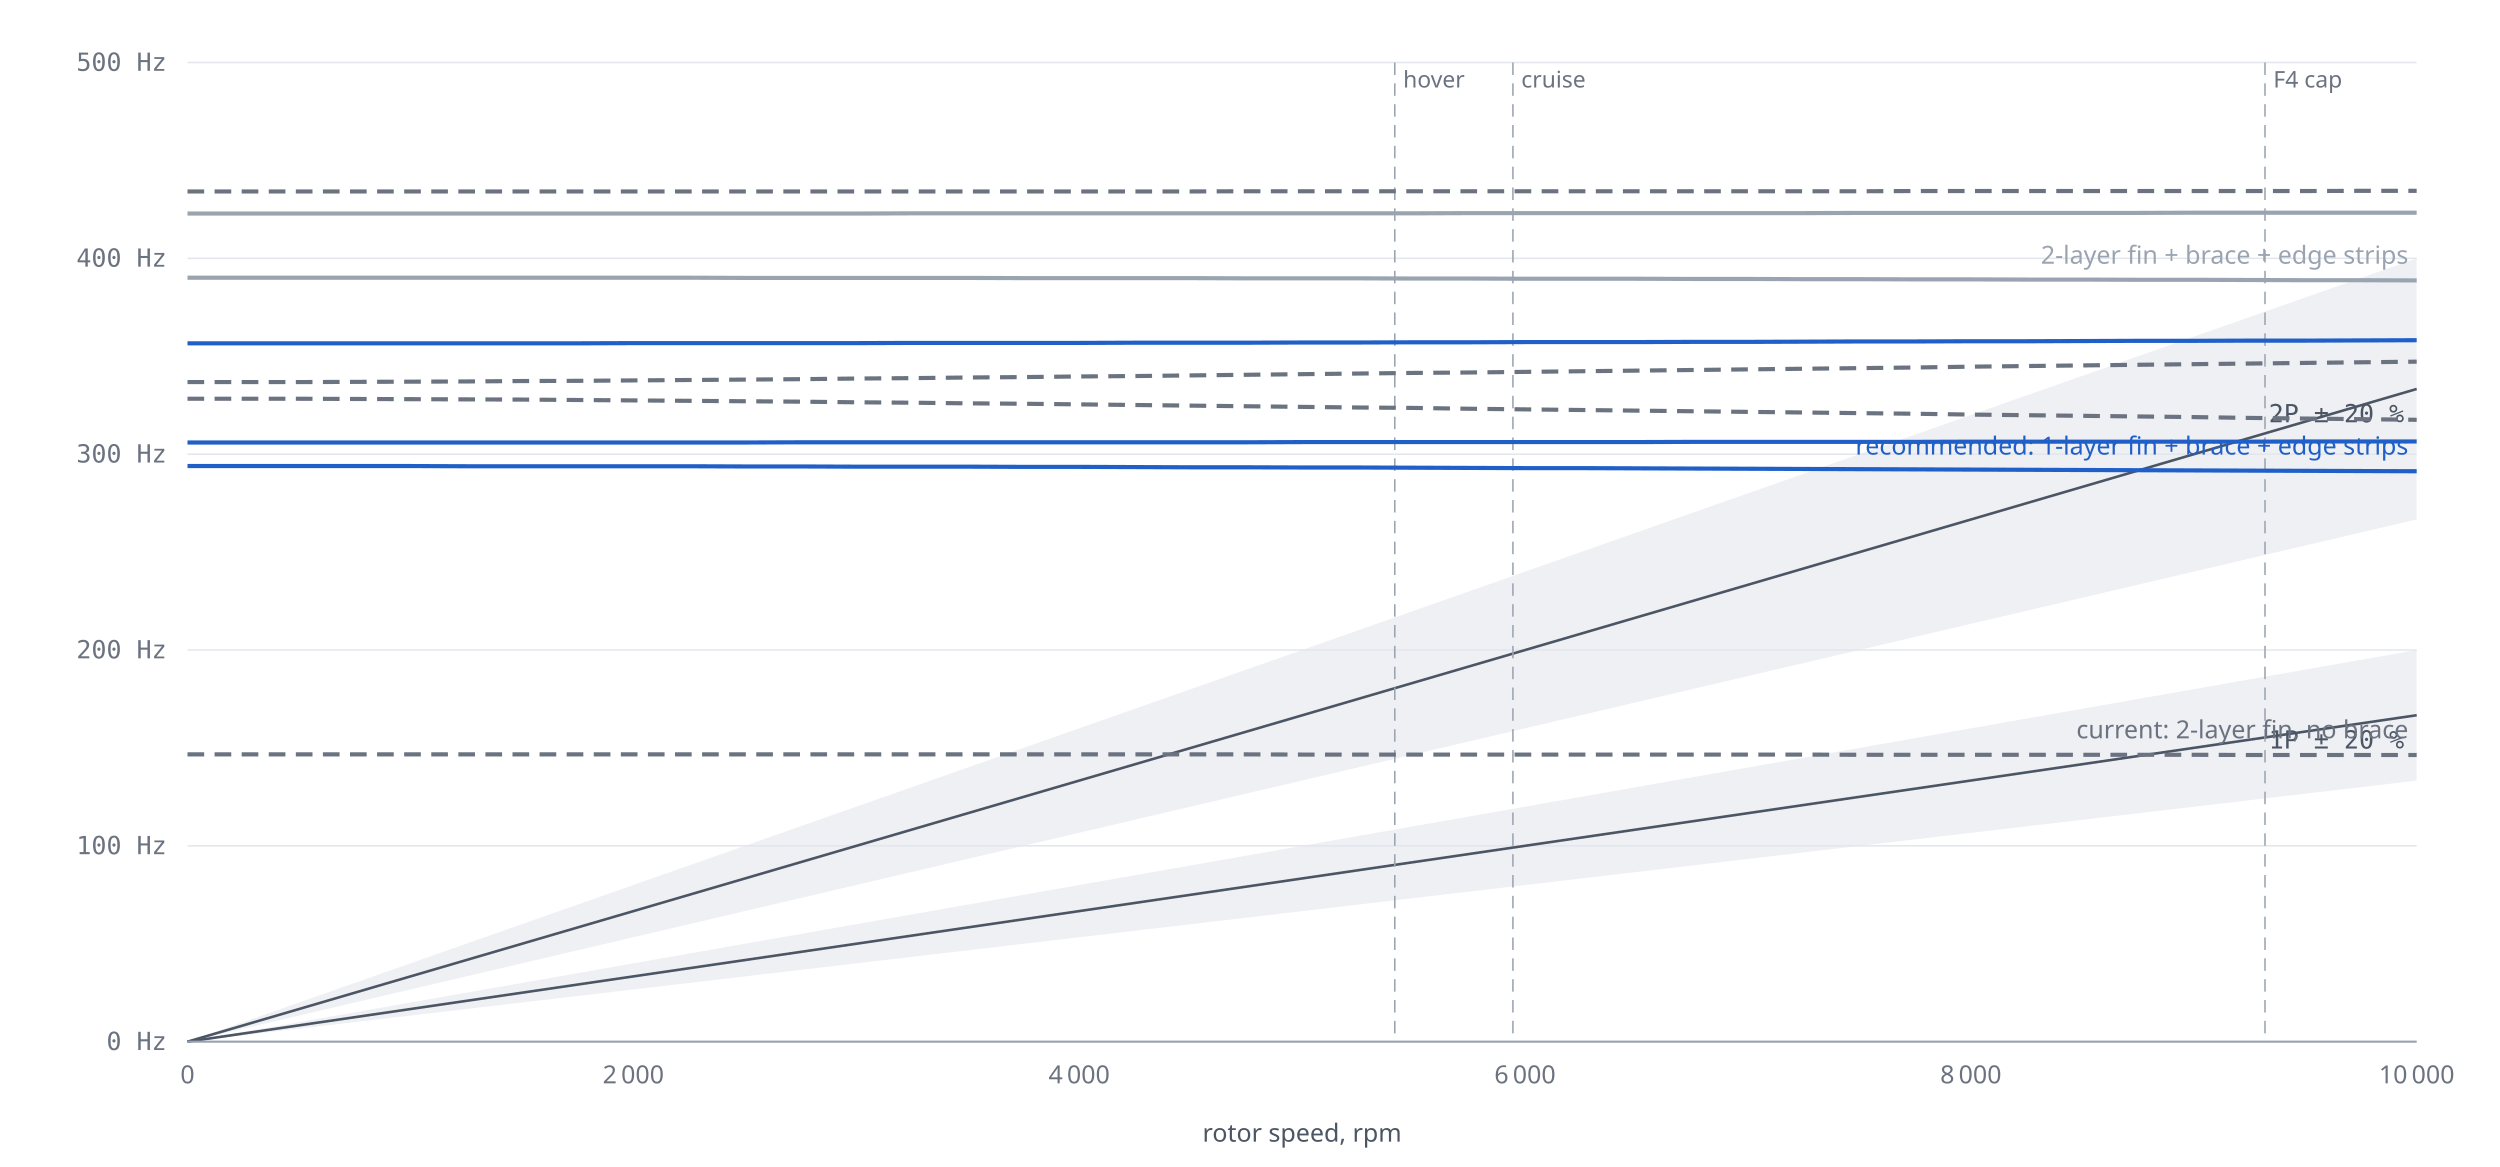
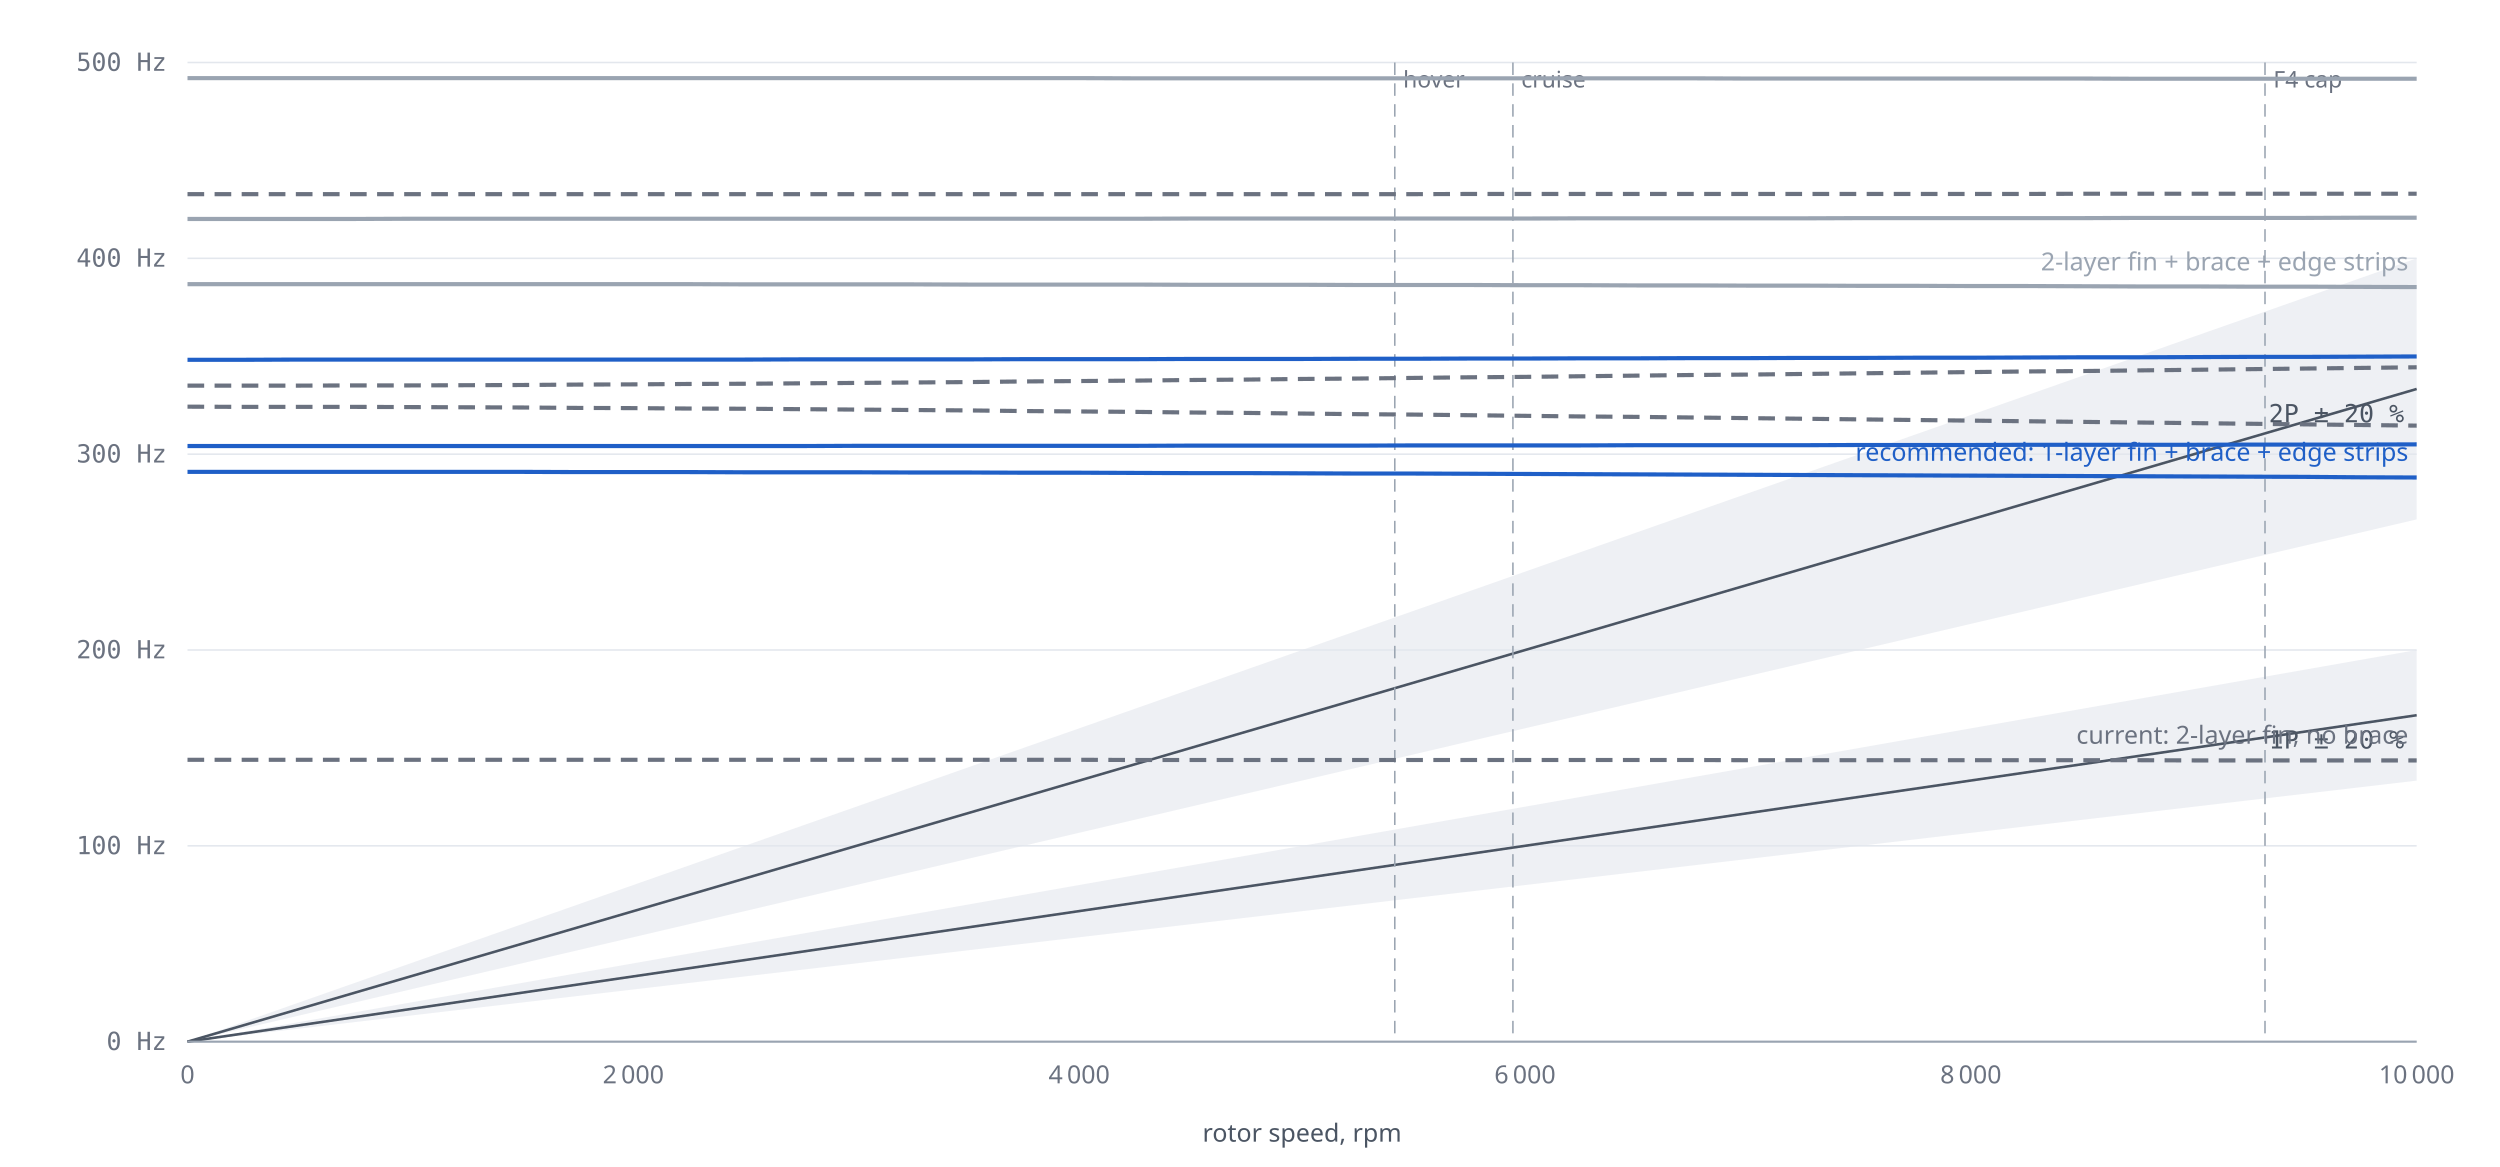
<svg xmlns="http://www.w3.org/2000/svg" viewBox="0 0 1200 560" font-family="IBM Plex Sans, system-ui, sans-serif">
  <polygon points="90.0,500.0 1160.0,312.0 1160.0,374.7 90.0,500.0" fill="#E2E6EC" fill-opacity="0.6" stroke="none" />
  <polygon points="90.0,500.0 1160.0,124.0 1160.0,249.3 90.0,500.0" fill="#E2E6EC" fill-opacity="0.6" stroke="none" />
  <line x1="90" y1="500.0" x2="1160" y2="500.0" stroke="#E3E7ED" stroke-width="0.75" />
  <text x="80" y="504.0" font-size="12" font-family="IBM Plex Mono, monospace" fill="#6B7280" text-anchor="end">0 Hz</text>
  <line x1="90" y1="406.0" x2="1160" y2="406.0" stroke="#E3E7ED" stroke-width="0.75" />
  <text x="80" y="410.0" font-size="12" font-family="IBM Plex Mono, monospace" fill="#6B7280" text-anchor="end">100 Hz</text>
  <line x1="90" y1="312.0" x2="1160" y2="312.0" stroke="#E3E7ED" stroke-width="0.75" />
  <text x="80" y="316.0" font-size="12" font-family="IBM Plex Mono, monospace" fill="#6B7280" text-anchor="end">200 Hz</text>
  <line x1="90" y1="218.0" x2="1160" y2="218.0" stroke="#E3E7ED" stroke-width="0.75" />
  <text x="80" y="222.0" font-size="12" font-family="IBM Plex Mono, monospace" fill="#6B7280" text-anchor="end">300 Hz</text>
  <line x1="90" y1="124.0" x2="1160" y2="124.0" stroke="#E3E7ED" stroke-width="0.75" />
  <text x="80" y="128.0" font-size="12" font-family="IBM Plex Mono, monospace" fill="#6B7280" text-anchor="end">400 Hz</text>
  <line x1="90" y1="30.0" x2="1160" y2="30.0" stroke="#E3E7ED" stroke-width="0.75" />
  <text x="80" y="34.0" font-size="12" font-family="IBM Plex Mono, monospace" fill="#6B7280" text-anchor="end">500 Hz</text>
  <text x="90.0" y="520" font-size="12" font-family="IBM Plex Mono  monospace" fill="#6B7280" text-anchor="middle">0</text>
  <text x="304.0" y="520" font-size="12" font-family="IBM Plex Mono  monospace" fill="#6B7280" text-anchor="middle">2 000</text>
  <text x="518.0" y="520" font-size="12" font-family="IBM Plex Mono  monospace" fill="#6B7280" text-anchor="middle">4 000</text>
  <text x="732.0" y="520" font-size="12" font-family="IBM Plex Mono  monospace" fill="#6B7280" text-anchor="middle">6 000</text>
  <text x="946.0" y="520" font-size="12" font-family="IBM Plex Mono  monospace" fill="#6B7280" text-anchor="middle">8 000</text>
  <text x="1160.0" y="520" font-size="12" font-family="IBM Plex Mono  monospace" fill="#6B7280" text-anchor="middle">10 000</text>
  <text x="625.0" y="548" font-size="12" fill="#4B5563" text-anchor="middle">rotor speed, rpm</text>
  <line x1="90.0" y1="500.0" x2="1160.0" y2="343.3" stroke="#4B5563" stroke-width="1.25" />
  <text x="1154.0" y="359.3" font-size="12" font-family="IBM Plex Mono, monospace" fill="#4B5563" text-anchor="end">1P ± 20 %</text>
  <line x1="90.0" y1="500.0" x2="1160.0" y2="186.7" stroke="#4B5563" stroke-width="1.25" />
  <text x="1154.0" y="202.7" font-size="12" font-family="IBM Plex Mono, monospace" fill="#4B5563" text-anchor="end">2P ± 20 %</text>
  <line x1="669.5" y1="30" x2="669.5" y2="500" stroke="#9AA4B1" stroke-width="0.75" stroke-dasharray="6 4" />
  <text x="673.5" y="42" font-size="11" fill="#6B7280">hover</text>
  <line x1="726.2" y1="30" x2="726.2" y2="500" stroke="#9AA4B1" stroke-width="0.75" stroke-dasharray="6 4" />
  <text x="730.2" y="42" font-size="11" fill="#6B7280">cruise</text>
  <line x1="1087.2" y1="30" x2="1087.2" y2="500" stroke="#9AA4B1" stroke-width="0.75" stroke-dasharray="6 4" />
  <text x="1091.2" y="42" font-size="11" fill="#6B7280">F4 cap</text>
-   <polyline points="90.0,362.1 116.8,362.1 143.5,362.1 170.2,362.1 197.0,362.1 223.8,362.1 250.5,362.1 277.2,362.1 304.0,362.1 330.8,362.1 357.5,362.1 384.2,362.1 411.0,362.1 437.8,362.1 464.5,362.1 491.2,362.1 518.0,362.1 544.8,362.1 571.5,362.1 598.2,362.1 625.0,362.2 651.8,362.2 678.5,362.2 705.2,362.2 732.0,362.2 758.8,362.2 785.5,362.2 812.2,362.2 839.0,362.2 865.8,362.2 892.5,362.3 919.2,362.3 946.0,362.3 972.8,362.3 999.5,362.3 1026.2,362.3 1053.0,362.3 1079.8,362.4 1106.5,362.4 1133.2,362.4 1160.0,362.4" fill="none" stroke="#6B7280" stroke-width="2" stroke-dasharray="8 5" />
-   <polyline points="90.0,191.4 116.8,191.4 143.5,191.4 170.2,191.5 197.0,191.6 223.8,191.7 250.5,191.8 277.2,192.0 304.0,192.2 330.8,192.4 357.5,192.6 384.2,192.8 411.0,193.1 437.8,193.3 464.5,193.6 491.2,193.8 518.0,194.1 544.8,194.4 571.5,194.7 598.2,195.0 625.0,195.3 651.8,195.6 678.5,195.8 705.2,196.2 732.0,196.5 758.8,196.8 785.5,197.1 812.2,197.4 839.0,197.7 865.8,198.0 892.5,198.3 919.2,198.6 946.0,199.0 972.8,199.3 999.5,199.6 1026.2,199.9 1053.0,200.2 1079.8,200.6 1106.5,200.9 1133.2,201.2 1160.0,201.5" fill="none" stroke="#6B7280" stroke-width="2" stroke-dasharray="8 5" />
-   <polyline points="90.0,183.4 116.8,183.4 143.5,183.4 170.2,183.3 197.0,183.2 223.8,183.1 250.5,182.9 277.2,182.8 304.0,182.6 330.8,182.4 357.5,182.2 384.2,182.0 411.0,181.7 437.8,181.5 464.5,181.2 491.2,181.0 518.0,180.7 544.8,180.5 571.5,180.2 598.2,179.9 625.0,179.6 651.8,179.3 678.5,179.0 705.2,178.8 732.0,178.5 758.8,178.2 785.5,177.9 812.2,177.6 839.0,177.3 865.8,177.0 892.5,176.7 919.2,176.4 946.0,176.0 972.8,175.7 999.5,175.4 1026.2,175.1 1053.0,174.8 1079.8,174.5 1106.5,174.2 1133.2,173.9 1160.0,173.6" fill="none" stroke="#6B7280" stroke-width="2" stroke-dasharray="8 5" />
-   <polyline points="90.0,91.9 116.8,91.9 143.5,91.9 170.2,91.9 197.0,91.9 223.8,91.9 250.5,91.9 277.2,91.9 304.0,91.9 330.8,91.9 357.5,91.9 384.2,91.9 411.0,91.9 437.8,91.9 464.5,91.9 491.2,91.9 518.0,91.9 544.8,91.9 571.5,91.9 598.2,91.8 625.0,91.8 651.8,91.8 678.5,91.8 705.2,91.8 732.0,91.8 758.8,91.8 785.5,91.8 812.2,91.8 839.0,91.8 865.8,91.8 892.5,91.8 919.2,91.7 946.0,91.7 972.8,91.7 999.5,91.7 1026.2,91.7 1053.0,91.7 1079.8,91.7 1106.5,91.7 1133.2,91.6 1160.0,91.6" fill="none" stroke="#6B7280" stroke-width="2" stroke-dasharray="8 5" />
-   <text x="1156" y="354.4" font-size="12" fill="#6B7280" text-anchor="end">current: 2-layer fin, no brace</text>
-   <polyline points="90.0,133.3 116.8,133.3 143.5,133.3 170.2,133.3 197.0,133.3 223.8,133.3 250.5,133.3 277.2,133.3 304.0,133.3 330.8,133.3 357.5,133.4 384.2,133.4 411.0,133.4 437.8,133.4 464.5,133.4 491.2,133.5 518.0,133.5 544.8,133.5 571.5,133.5 598.2,133.6 625.0,133.6 651.8,133.6 678.5,133.7 705.2,133.7 732.0,133.8 758.8,133.8 785.5,133.8 812.2,133.9 839.0,133.9 865.8,134.0 892.5,134.0 919.2,134.1 946.0,134.1 972.8,134.2 999.5,134.2 1026.2,134.3 1053.0,134.3 1079.8,134.4 1106.5,134.5 1133.2,134.5 1160.0,134.6" fill="none" stroke="#9AA4B1" stroke-width="2" />
-   <polyline points="90.0,102.5 116.8,102.5 143.5,102.5 170.2,102.5 197.0,102.5 223.8,102.5 250.5,102.5 277.2,102.5 304.0,102.5 330.8,102.5 357.5,102.5 384.2,102.5 411.0,102.5 437.8,102.4 464.5,102.4 491.2,102.4 518.0,102.4 544.8,102.4 571.5,102.4 598.2,102.4 625.0,102.4 651.8,102.4 678.5,102.4 705.2,102.3 732.0,102.3 758.8,102.3 785.5,102.3 812.2,102.3 839.0,102.3 865.8,102.3 892.5,102.2 919.2,102.2 946.0,102.2 972.8,102.2 999.5,102.2 1026.2,102.2 1053.0,102.1 1079.8,102.1 1106.5,102.1 1133.2,102.1 1160.0,102.1" fill="none" stroke="#9AA4B1" stroke-width="2" />
-   <text x="1156" y="126.6" font-size="12" fill="#9AA4B1" text-anchor="end">2-layer fin + brace + edge strips</text>
-   <polyline points="90.0,223.7 116.8,223.7 143.5,223.7 170.2,223.7 197.0,223.7 223.8,223.8 250.5,223.8 277.2,223.8 304.0,223.8 330.8,223.8 357.5,223.9 384.2,223.9 411.0,224.0 437.8,224.0 464.5,224.0 491.2,224.1 518.0,224.1 544.8,224.2 571.5,224.3 598.2,224.3 625.0,224.4 651.8,224.4 678.5,224.5 705.2,224.6 732.0,224.7 758.8,224.7 785.5,224.8 812.2,224.9 839.0,225.0 865.8,225.1 892.5,225.2 919.2,225.3 946.0,225.4 972.8,225.5 999.5,225.6 1026.2,225.7 1053.0,225.8 1079.8,225.9 1106.5,226.0 1133.2,226.1 1160.0,226.2" fill="none" stroke="#1F5FC7" stroke-width="2" />
-   <polyline points="90.0,212.4 116.8,212.4 143.5,212.4 170.2,212.4 197.0,212.4 223.8,212.4 250.5,212.4 277.2,212.4 304.0,212.4 330.8,212.4 357.5,212.4 384.2,212.3 411.0,212.3 437.8,212.3 464.5,212.3 491.2,212.3 518.0,212.3 544.8,212.3 571.5,212.3 598.2,212.3 625.0,212.2 651.8,212.2 678.5,212.2 705.2,212.2 732.0,212.2 758.8,212.2 785.5,212.2 812.2,212.1 839.0,212.1 865.8,212.1 892.5,212.1 919.2,212.1 946.0,212.0 972.8,212.0 999.5,212.0 1026.2,212.0 1053.0,212.0 1079.8,212.0 1106.5,211.9 1133.2,211.9 1160.0,211.9" fill="none" stroke="#1F5FC7" stroke-width="2" />
-   <polyline points="90.0,164.8 116.8,164.8 143.5,164.8 170.2,164.8 197.0,164.8 223.8,164.8 250.5,164.8 277.2,164.8 304.0,164.7 330.8,164.7 357.5,164.7 384.2,164.7 411.0,164.7 437.8,164.6 464.5,164.6 491.2,164.6 518.0,164.6 544.8,164.5 571.5,164.5 598.2,164.5 625.0,164.4 651.8,164.4 678.5,164.3 705.2,164.3 732.0,164.2 758.8,164.2 785.5,164.2 812.2,164.1 839.0,164.1 865.8,164.0 892.5,163.9 919.2,163.9 946.0,163.8 972.8,163.8 999.5,163.7 1026.2,163.6 1053.0,163.6 1079.8,163.5 1106.5,163.5 1133.2,163.4 1160.0,163.3" fill="none" stroke="#1F5FC7" stroke-width="2" />
-   <text x="1156" y="218.2" font-size="12" fill="#1F5FC7" text-anchor="end">recommended: 1-layer fin + brace + edge strips</text>
+   <polyline points="90.0,364.7 116.8,364.7 143.5,364.7 170.2,364.7 197.0,364.7 223.8,364.7 250.5,364.7 277.2,364.7 304.0,364.7 330.8,364.7 357.5,364.7 384.2,364.7 411.0,364.7 437.8,364.7 464.5,364.7 491.2,364.7 518.0,364.7 544.8,364.8 571.5,364.8 598.2,364.8 625.0,364.8 651.8,364.8 678.5,364.8 705.2,364.8 732.0,364.8 758.8,364.8 785.5,364.8 812.2,364.8 839.0,364.9 865.8,364.9 892.5,364.9 919.2,364.9 946.0,364.9 972.8,364.9 999.5,364.9 1026.2,364.9 1053.0,365.0 1079.8,365.0 1106.5,365.0 1133.2,365.0 1160.0,365.0" fill="none" stroke="#6B7280" stroke-width="2" stroke-dasharray="8 5" />
+   <polyline points="90.0,195.2 116.8,195.3 143.5,195.3 170.2,195.3 197.0,195.4 223.8,195.5 250.5,195.6 277.2,195.8 304.0,195.9 330.8,196.1 357.5,196.2 384.2,196.4 411.0,196.6 437.8,196.8 464.5,197.0 491.2,197.3 518.0,197.5 544.8,197.7 571.5,198.0 598.2,198.2 625.0,198.5 651.8,198.8 678.5,199.0 705.2,199.3 732.0,199.6 758.8,199.9 785.5,200.1 812.2,200.4 839.0,200.7 865.8,201.0 892.5,201.3 919.2,201.6 946.0,201.9 972.8,202.2 999.5,202.5 1026.2,202.8 1053.0,203.1 1079.8,203.4 1106.5,203.7 1133.2,204.0 1160.0,204.3" fill="none" stroke="#6B7280" stroke-width="2" stroke-dasharray="8 5" />
+   <polyline points="90.0,185.1 116.8,185.1 143.5,185.1 170.2,185.0 197.0,185.0 223.8,184.9 250.5,184.8 277.2,184.6 304.0,184.5 330.8,184.3 357.5,184.2 384.2,184.0 411.0,183.8 437.8,183.6 464.5,183.4 491.2,183.1 518.0,182.9 544.8,182.7 571.5,182.4 598.2,182.2 625.0,181.9 651.8,181.7 678.5,181.4 705.2,181.1 732.0,180.9 758.8,180.6 785.5,180.3 812.2,180.0 839.0,179.8 865.8,179.5 892.5,179.2 919.2,178.9 946.0,178.6 972.8,178.3 999.5,178.1 1026.2,177.8 1053.0,177.5 1079.8,177.2 1106.5,176.9 1133.2,176.6 1160.0,176.3" fill="none" stroke="#6B7280" stroke-width="2" stroke-dasharray="8 5" />
+   <polyline points="90.0,93.2 116.8,93.2 143.5,93.2 170.2,93.2 197.0,93.2 223.8,93.2 250.5,93.2 277.2,93.2 304.0,93.2 330.8,93.2 357.5,93.2 384.2,93.2 411.0,93.2 437.8,93.2 464.5,93.2 491.2,93.2 518.0,93.2 544.8,93.2 571.5,93.2 598.2,93.2 625.0,93.2 651.8,93.2 678.5,93.2 705.2,93.1 732.0,93.1 758.8,93.1 785.5,93.1 812.2,93.1 839.0,93.1 865.8,93.1 892.5,93.1 919.2,93.1 946.0,93.1 972.8,93.1 999.5,93.0 1026.2,93.0 1053.0,93.0 1079.8,93.0 1106.5,93.0 1133.2,93.0 1160.0,93.0" fill="none" stroke="#6B7280" stroke-width="2" stroke-dasharray="8 5" />
+   <text x="1156" y="357.0" font-size="12" fill="#6B7280" text-anchor="end">current: 2-layer fin, no brace</text>
+   <polyline points="90.0,136.4 116.8,136.4 143.5,136.4 170.2,136.4 197.0,136.4 223.8,136.4 250.5,136.4 277.2,136.4 304.0,136.4 330.8,136.4 357.5,136.5 384.2,136.5 411.0,136.5 437.8,136.5 464.5,136.6 491.2,136.6 518.0,136.6 544.8,136.6 571.5,136.7 598.2,136.7 625.0,136.7 651.8,136.8 678.5,136.8 705.2,136.8 732.0,136.9 758.8,136.9 785.5,137.0 812.2,137.0 839.0,137.1 865.8,137.1 892.5,137.2 919.2,137.2 946.0,137.3 972.8,137.3 999.5,137.4 1026.2,137.5 1053.0,137.5 1079.8,137.6 1106.5,137.6 1133.2,137.7 1160.0,137.8" fill="none" stroke="#9AA4B1" stroke-width="2" />
+   <polyline points="90.0,105.1 116.8,105.1 143.5,105.1 170.2,105.1 197.0,105.0 223.8,105.0 250.5,105.0 277.2,105.0 304.0,105.0 330.8,105.0 357.5,105.0 384.2,105.0 411.0,105.0 437.8,105.0 464.5,105.0 491.2,105.0 518.0,105.0 544.8,105.0 571.5,104.9 598.2,104.9 625.0,104.9 651.8,104.9 678.5,104.9 705.2,104.9 732.0,104.9 758.8,104.8 785.5,104.8 812.2,104.8 839.0,104.8 865.8,104.8 892.5,104.7 919.2,104.7 946.0,104.7 972.8,104.7 999.5,104.7 1026.2,104.6 1053.0,104.6 1079.8,104.6 1106.5,104.6 1133.2,104.5 1160.0,104.5" fill="none" stroke="#9AA4B1" stroke-width="2" />
+   <polyline points="90.0,37.5 116.8,37.5 143.5,37.5 170.2,37.5 197.0,37.5 223.8,37.5 250.5,37.5 277.2,37.5 304.0,37.5 330.8,37.5 357.5,37.5 384.2,37.5 411.0,37.5 437.8,37.5 464.5,37.5 491.2,37.5 518.0,37.5 544.8,37.6 571.5,37.6 598.2,37.6 625.0,37.6 651.8,37.6 678.5,37.6 705.2,37.6 732.0,37.6 758.8,37.6 785.5,37.6 812.2,37.6 839.0,37.7 865.8,37.7 892.5,37.7 919.2,37.7 946.0,37.7 972.8,37.7 999.5,37.7 1026.2,37.8 1053.0,37.8 1079.8,37.8 1106.5,37.8 1133.2,37.8 1160.0,37.8" fill="none" stroke="#9AA4B1" stroke-width="2" />
+   <text x="1156" y="129.8" font-size="12" fill="#9AA4B1" text-anchor="end">2-layer fin + brace + edge strips</text>
+   <polyline points="90.0,226.5 116.8,226.5 143.5,226.5 170.2,226.5 197.0,226.5 223.8,226.5 250.5,226.5 277.2,226.6 304.0,226.6 330.8,226.6 357.5,226.7 384.2,226.7 411.0,226.7 437.8,226.8 464.5,226.8 491.2,226.9 518.0,226.9 544.8,227.0 571.5,227.1 598.2,227.1 625.0,227.2 651.8,227.3 678.5,227.3 705.2,227.4 732.0,227.5 758.8,227.6 785.5,227.7 812.2,227.8 839.0,227.9 865.8,228.0 892.5,228.1 919.2,228.2 946.0,228.3 972.8,228.4 999.5,228.5 1026.2,228.6 1053.0,228.7 1079.8,228.8 1106.5,228.9 1133.2,229.1 1160.0,229.2" fill="none" stroke="#1F5FC7" stroke-width="2" />
+   <polyline points="90.0,214.1 116.8,214.1 143.5,214.1 170.2,214.1 197.0,214.1 223.8,214.1 250.5,214.1 277.2,214.1 304.0,214.1 330.8,214.1 357.5,214.1 384.2,214.1 411.0,214.0 437.8,214.0 464.5,214.0 491.2,214.0 518.0,214.0 544.8,214.0 571.5,213.9 598.2,213.9 625.0,213.9 651.8,213.9 678.5,213.8 705.2,213.8 732.0,213.8 758.8,213.8 785.5,213.7 812.2,213.7 839.0,213.7 865.8,213.7 892.5,213.6 919.2,213.6 946.0,213.6 972.8,213.5 999.5,213.5 1026.2,213.5 1053.0,213.5 1079.8,213.4 1106.5,213.4 1133.2,213.4 1160.0,213.3" fill="none" stroke="#1F5FC7" stroke-width="2" />
+   <polyline points="90.0,172.7 116.8,172.7 143.5,172.6 170.2,172.6 197.0,172.6 223.8,172.6 250.5,172.6 277.2,172.6 304.0,172.6 330.8,172.6 357.5,172.6 384.2,172.5 411.0,172.5 437.8,172.5 464.5,172.5 491.2,172.4 518.0,172.4 544.8,172.4 571.5,172.3 598.2,172.3 625.0,172.3 651.8,172.2 678.5,172.2 705.2,172.1 732.0,172.1 758.8,172.0 785.5,172.0 812.2,171.9 839.0,171.9 865.8,171.8 892.5,171.8 919.2,171.7 946.0,171.7 972.8,171.6 999.5,171.5 1026.2,171.5 1053.0,171.4 1079.8,171.3 1106.5,171.3 1133.2,171.2 1160.0,171.1" fill="none" stroke="#1F5FC7" stroke-width="2" />
+   <text x="1156" y="221.2" font-size="12" fill="#1F5FC7" text-anchor="end">recommended: 1-layer fin + brace + edge strips</text>
  <line x1="90" y1="500" x2="1160" y2="500" stroke="#9AA4B1" stroke-width="1" />
</svg>
